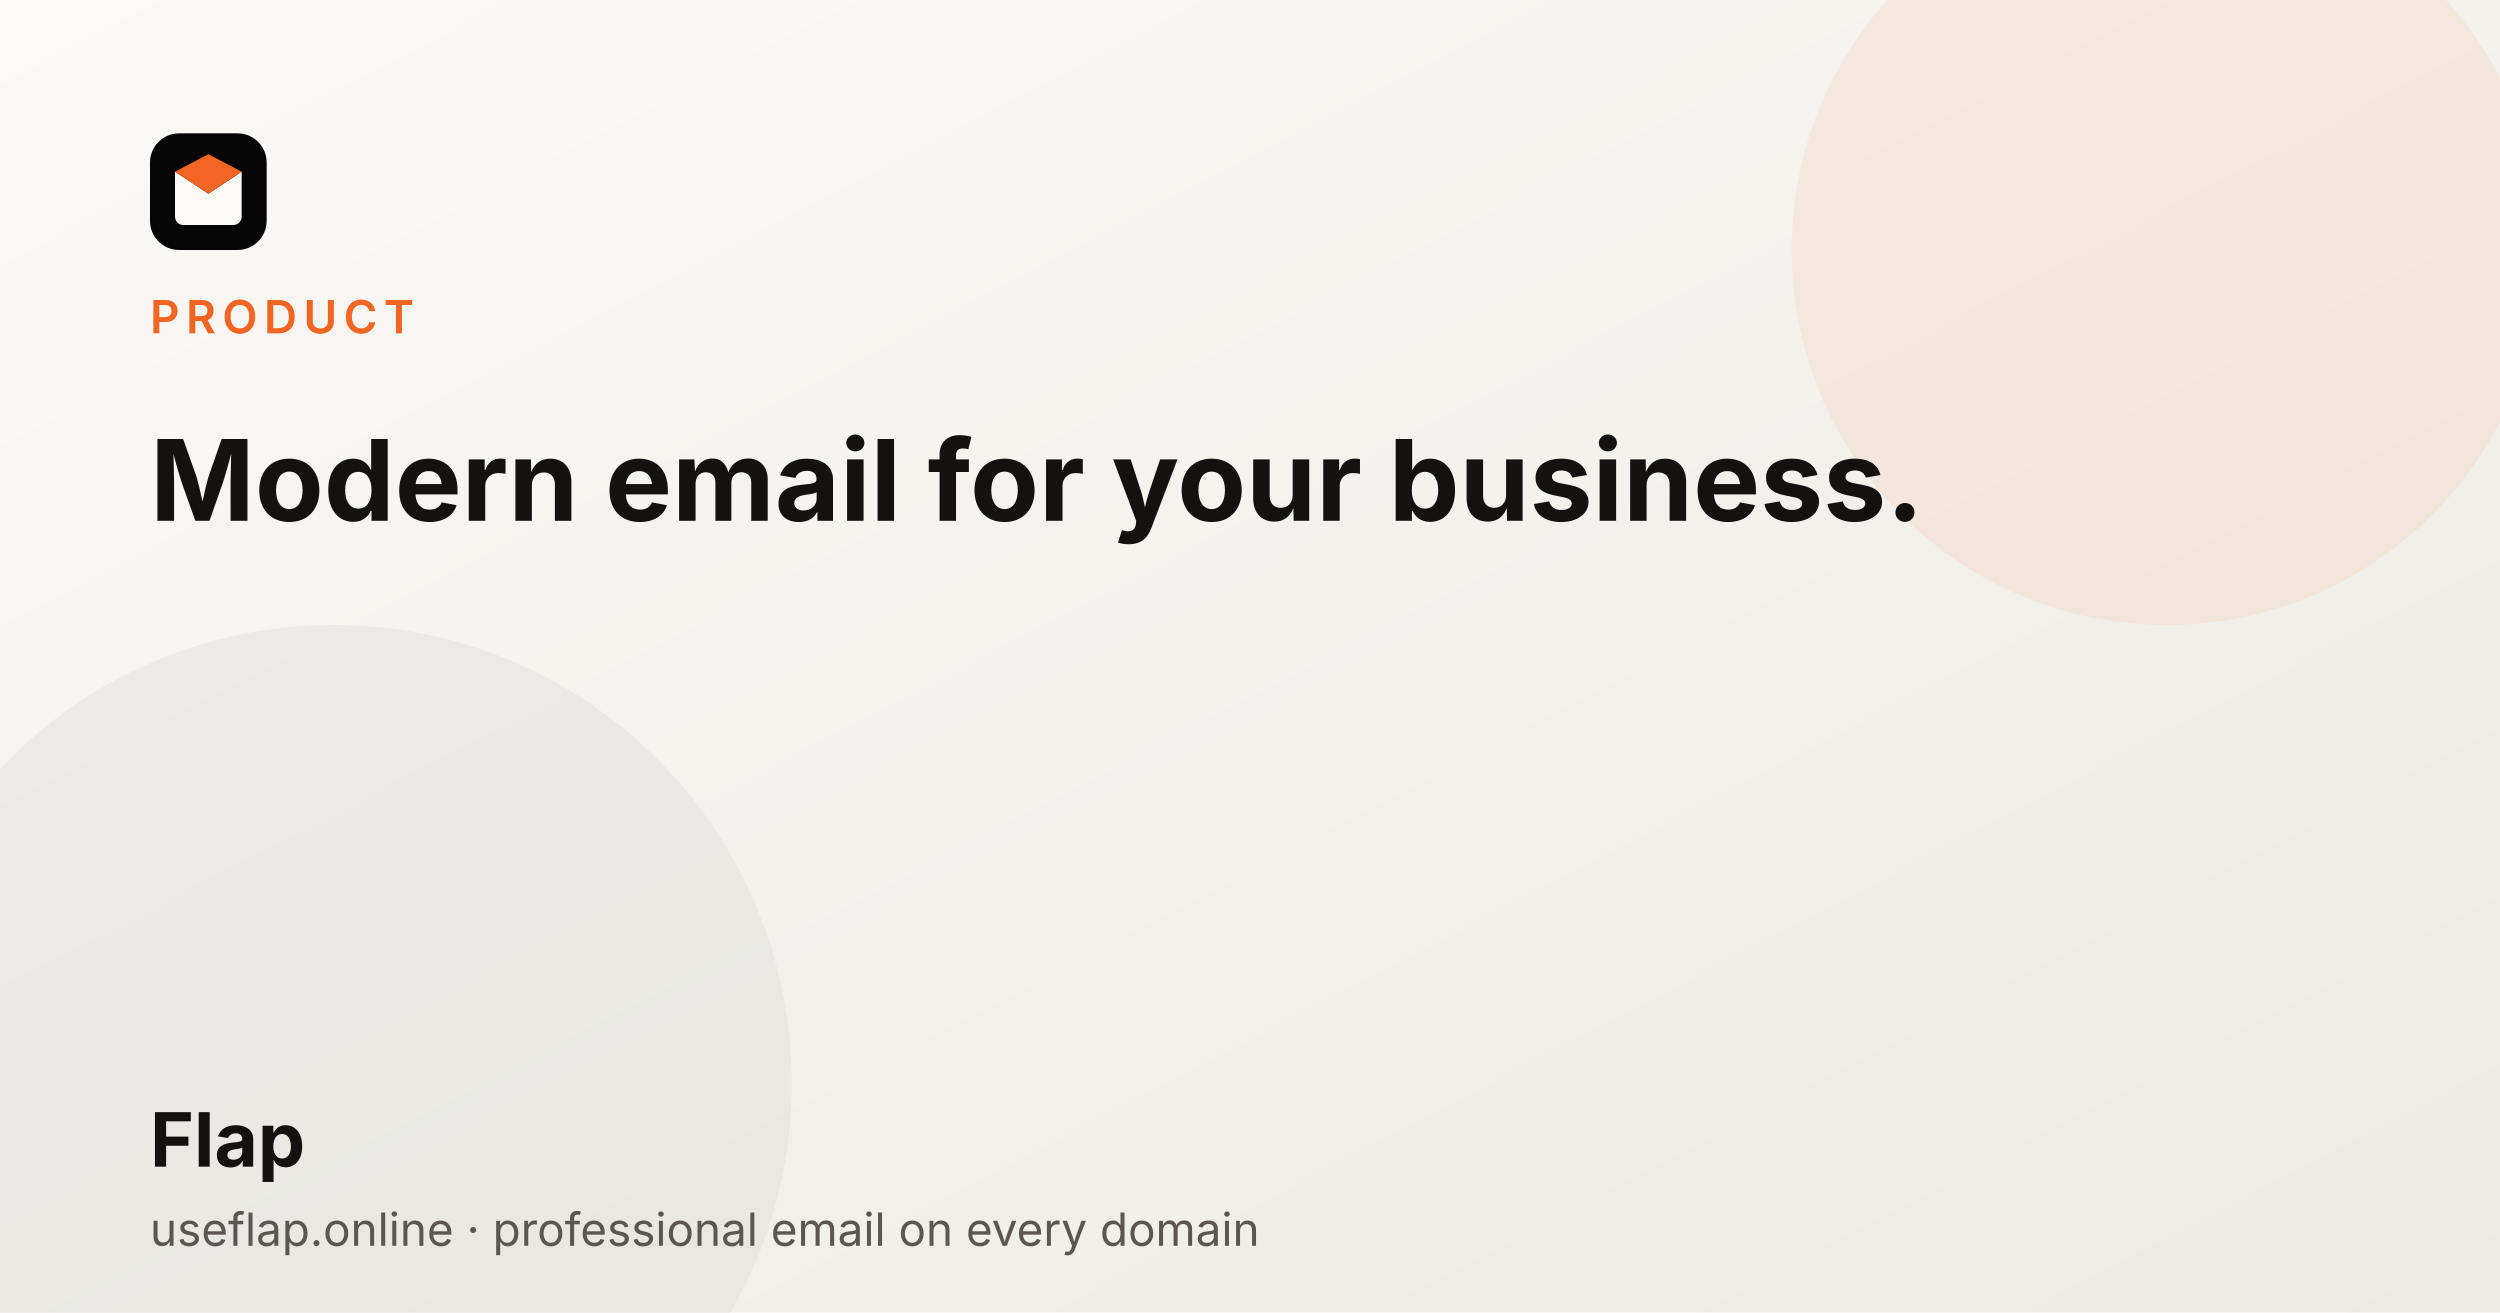
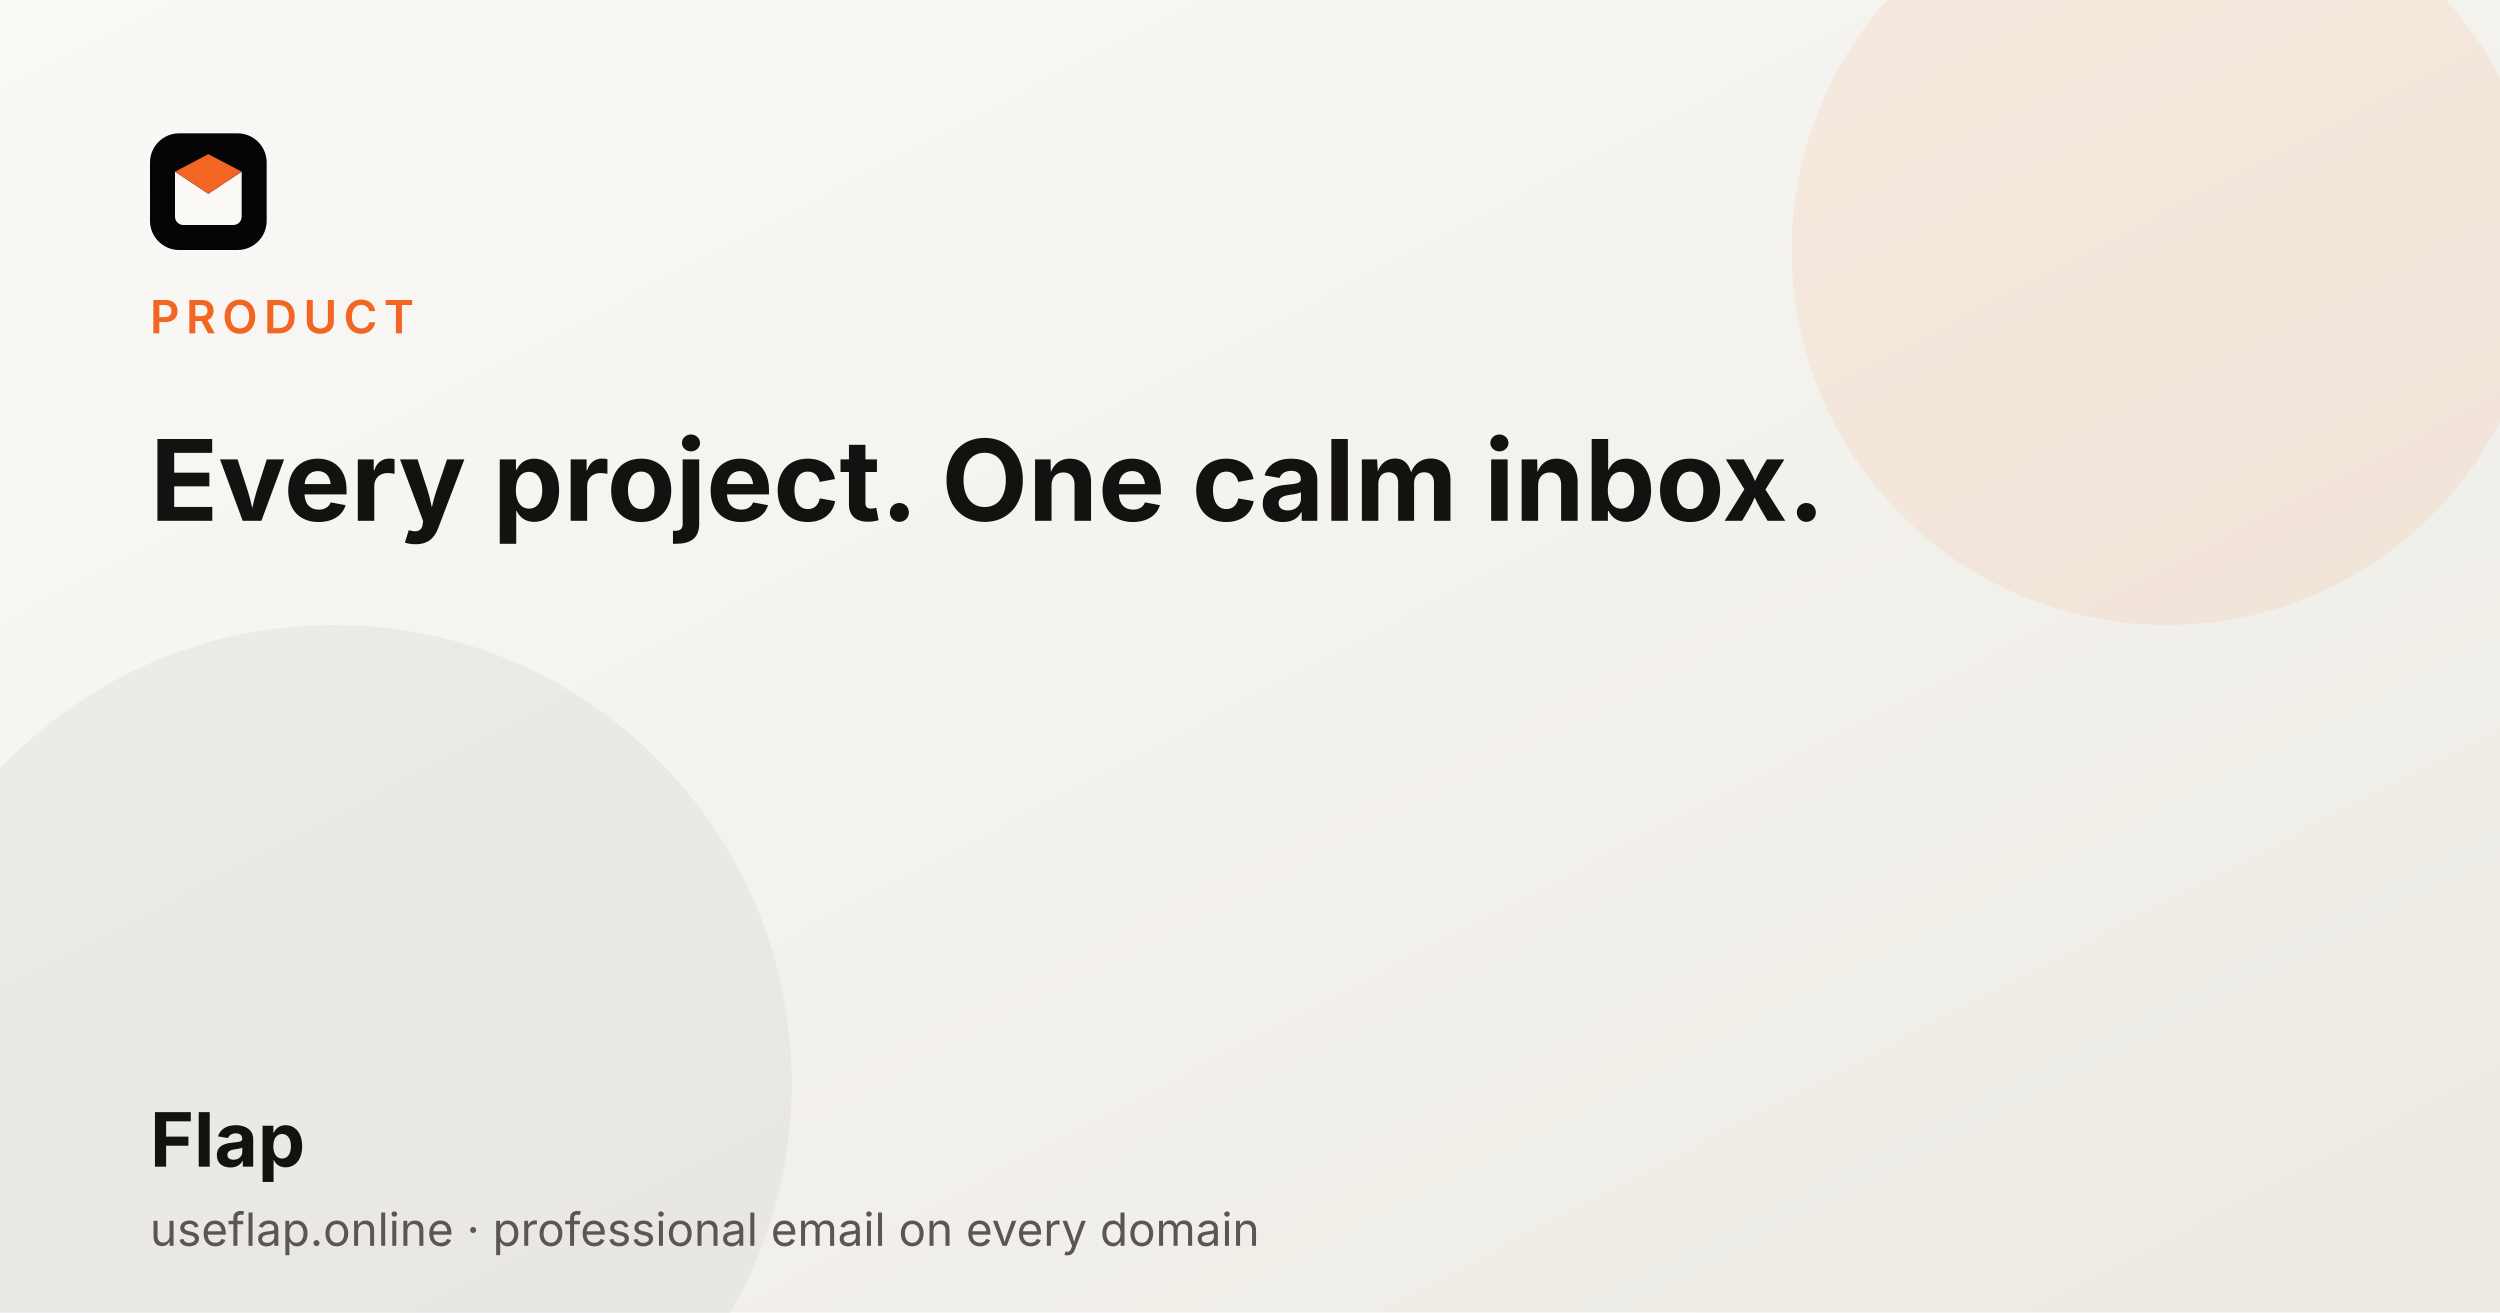
- <svg xmlns="http://www.w3.org/2000/svg" width="1200" height="630" viewBox="0 0 1200 630" role="img" aria-label="Modern email for your business.">
+ <svg xmlns="http://www.w3.org/2000/svg" width="1200" height="630" viewBox="0 0 1200 630" role="img" aria-label="Every project. One calm inbox.">
  <defs>
    <linearGradient id="bg" x1="0" y1="0" x2="1" y2="1">
      <stop offset="0%" stop-color="#FAF9F6" />
      <stop offset="55%" stop-color="#F3F1EC" />
      <stop offset="100%" stop-color="#EDEAE3" />
    </linearGradient>
  </defs>
  <rect width="1200" height="630" fill="url(#bg)" />
  <circle cx="1040" cy="120" r="180" fill="#F26522" fill-opacity="0.08" />
  <circle cx="160" cy="520" r="220" fill="#141211" fill-opacity="0.04" />
  <rect x="72" y="64" width="56" height="56" rx="14" fill="#050505" />
  <path d="M84 82.4L100 93l16-10.6V104a4 4 0 0 1-4 4H88a4 4 0 0 1-4-4V82.4z" fill="#FAF9F6" />
  <path d="M84 82.4L100 93l16-10.6L100 74 84 82.4z" fill="#F26522" />
  <text x="72" y="160" fill="#F26522" font-family="Inter, ui-sans-serif, system-ui, sans-serif" font-size="22" font-weight="600" letter-spacing="0.14em">PRODUCT</text>
  <text x="72" y="250" fill="#141211" font-family="Inter, ui-sans-serif, system-ui, sans-serif" font-size="54" font-weight="700">
-     <tspan x="72" dy="0">Modern email for your business.</tspan>
+     <tspan x="72" dy="0">Every project. One calm inbox.</tspan>
  </text>
  <text x="72" y="560" fill="#141211" font-family="Inter, ui-sans-serif, system-ui, sans-serif" font-size="36" font-weight="700">Flap</text>
  <text x="72" y="598" fill="#5c5652" font-family="Inter, ui-sans-serif, system-ui, sans-serif" font-size="22">useflap.online · professional email on every domain</text>
</svg>
